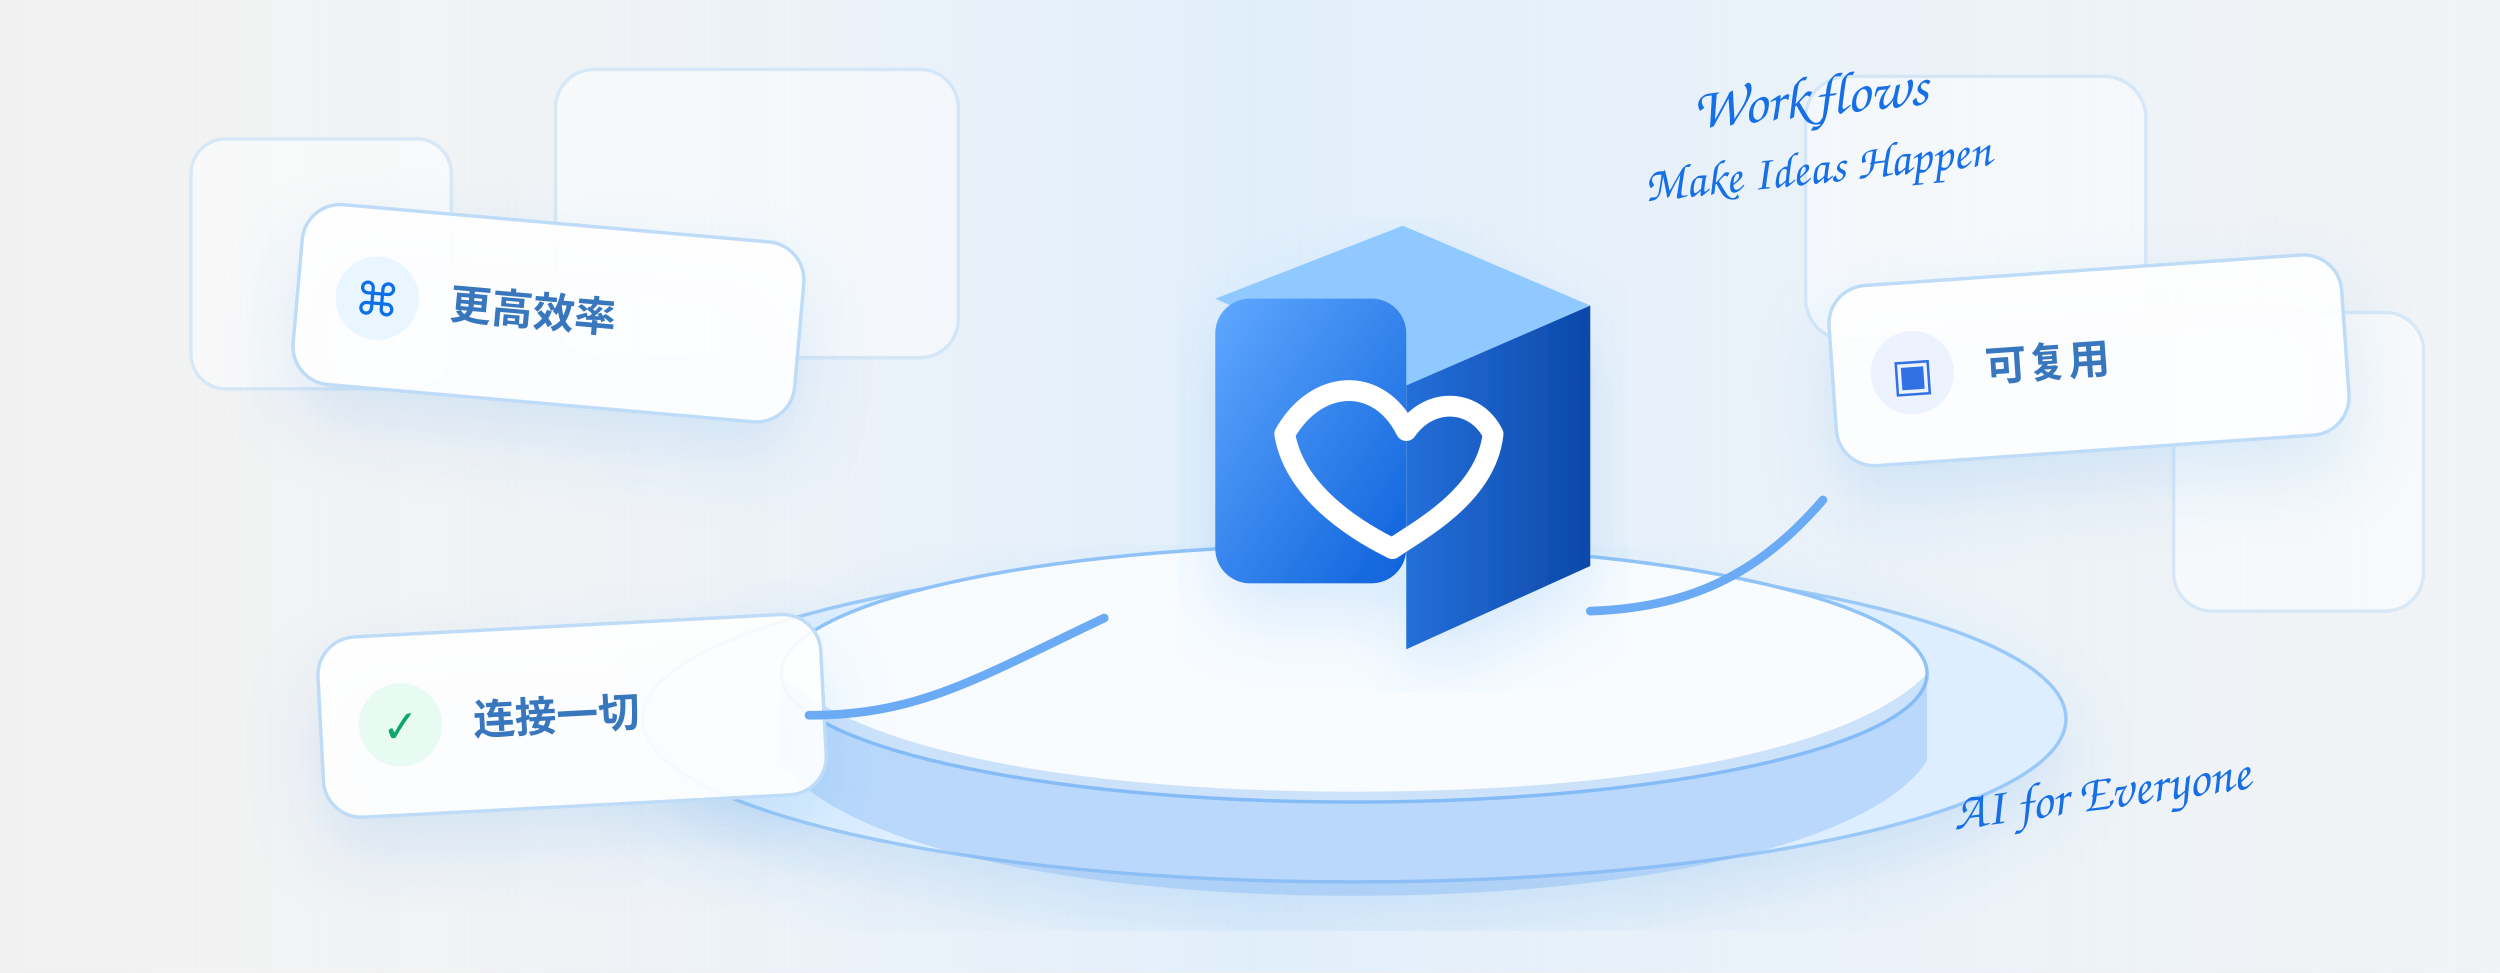
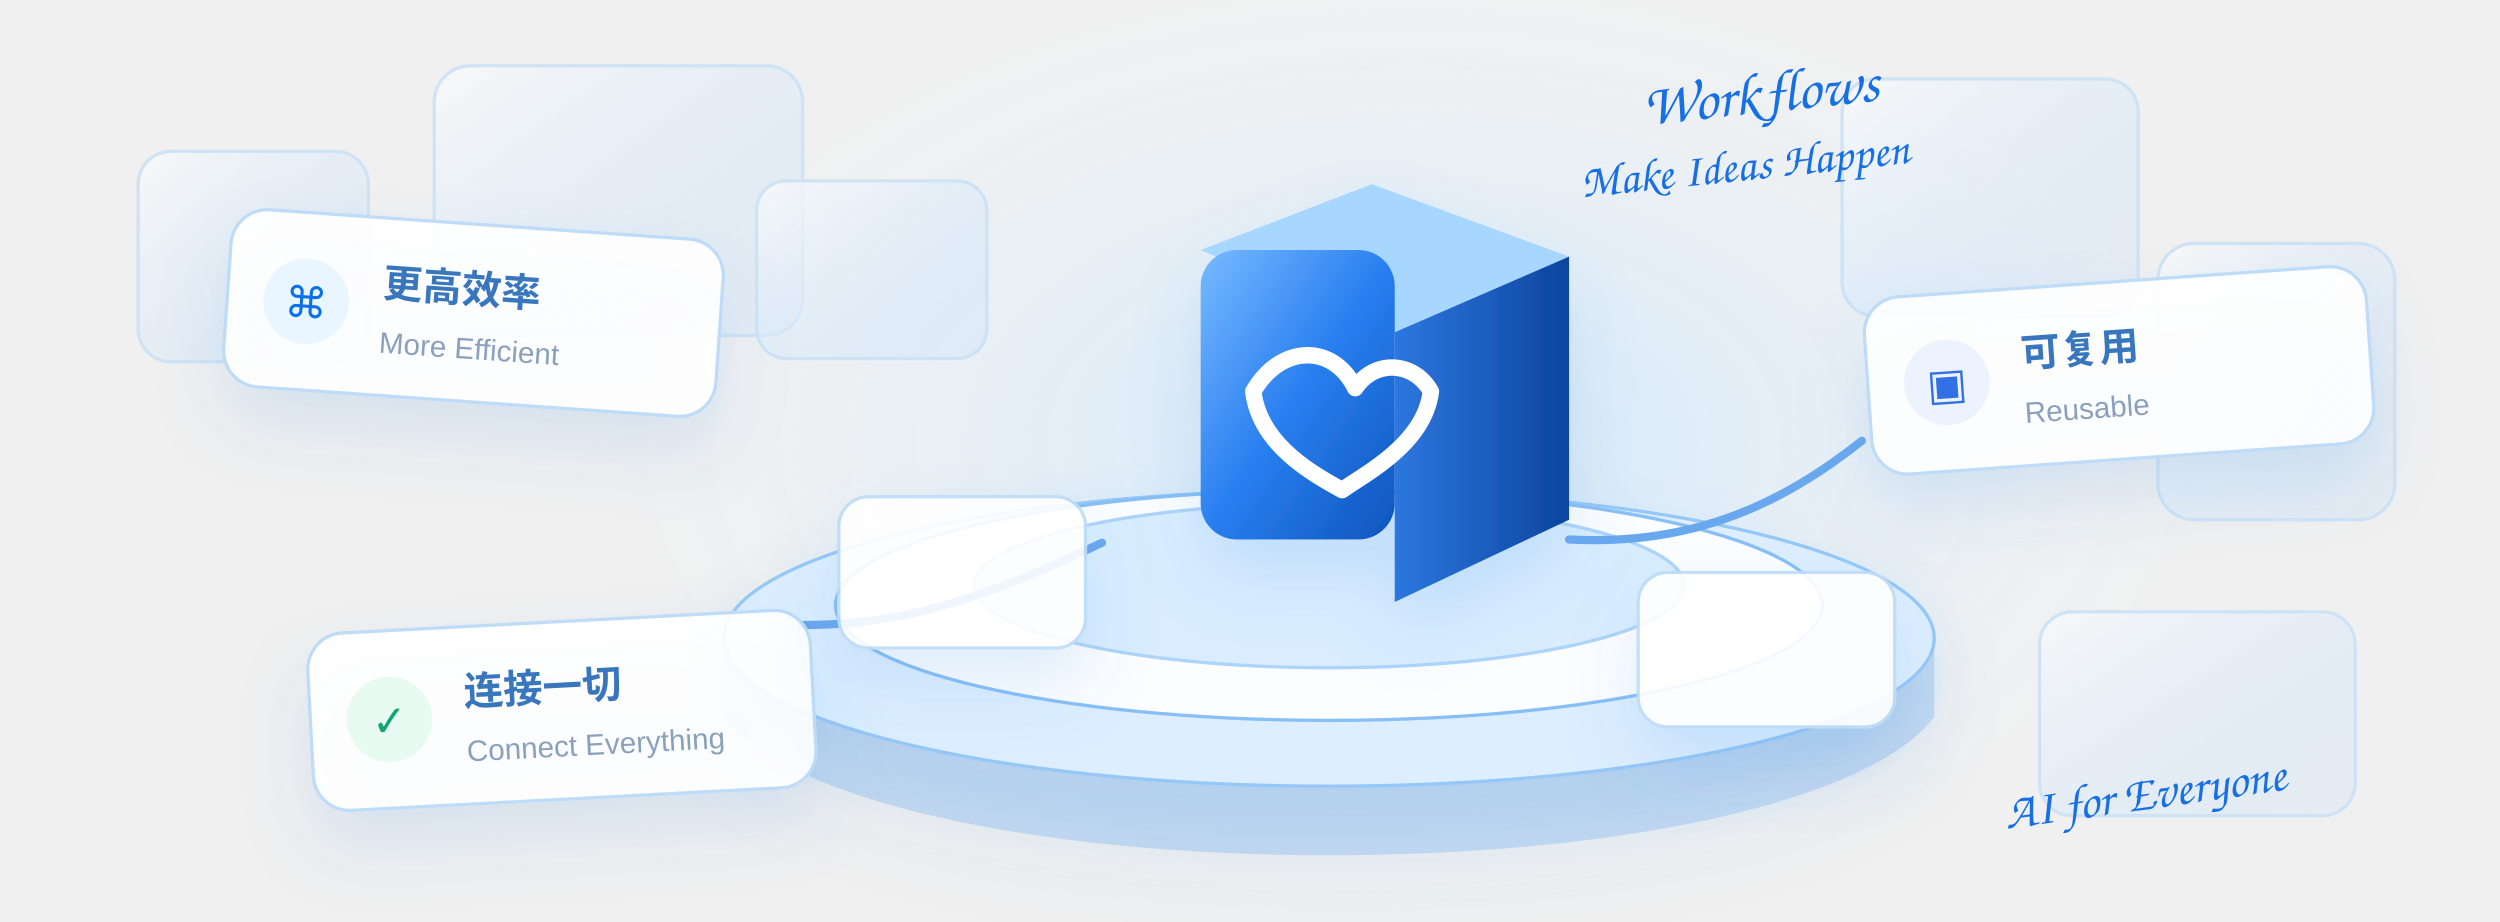
- <svg xmlns="http://www.w3.org/2000/svg" viewBox="0 0 720 280">
+ <svg xmlns="http://www.w3.org/2000/svg" viewBox="0 0 760 280">
  <defs>
-     <linearGradient id="bg" x1="0" x2="1">
-       <stop stop-color="#fff" stop-opacity=".08" />
-       <stop offset=".5" stop-color="#dceeff" stop-opacity=".76" />
-       <stop offset="1" stop-color="#f2f9ff" stop-opacity=".35" />
+     <linearGradient id="glass" x1="0" y1="0" x2="1" y2="1">
+       <stop stop-color="#fff" stop-opacity=".9" />
+       <stop offset="1" stop-color="#9fcfff" stop-opacity=".2" />
    </linearGradient>
-     <linearGradient id="f" x1="0" y1="0" x2="1" y2="1">
-       <stop stop-color="#5fa8ff" />
-       <stop offset="1" stop-color="#0d61db" />
+     <linearGradient id="cube" x1="0" y1="0" x2="1" y2="1">
+       <stop stop-color="#78baff" />
+       <stop offset=".5" stop-color="#297ff0" />
+       <stop offset="1" stop-color="#0e55bd" />
    </linearGradient>
-     <linearGradient id="s" x1="0" x2="1">
-       <stop stop-color="#246fda" />
-       <stop offset="1" stop-color="#0c48a9" />
+     <linearGradient id="side" x1="0" x2="1">
+       <stop stop-color="#2d77df" />
+       <stop offset="1" stop-color="#0c459f" />
    </linearGradient>
-     <filter id="sh">
-       <feDropShadow dx="0" dy="10" stdDeviation="10" flood-color="#4f9de9" flood-opacity=".18" />
+     <radialGradient id="glow">
+       <stop stop-color="#c5e5ff" stop-opacity=".8" />
+       <stop offset="1" stop-color="#e8f5ff" stop-opacity="0" />
+     </radialGradient>
+     <filter id="sh" x="-35%" y="-35%" width="170%" height="190%">
+       <feDropShadow dx="0" dy="11" stdDeviation="10" flood-color="#4f96df" flood-opacity=".17" />
    </filter>
  </defs>
-   <rect width="720" height="280" fill="url(#bg)" />
-   <g opacity=".46" fill="#fff" stroke="#b9daf7">
-     <rect x="55" y="40" width="75" height="72" rx="10" />
-     <rect x="160" y="20" width="116" height="83" rx="11" />
-     <rect x="520" y="22" width="98" height="76" rx="12" />
-     <rect x="626" y="90" width="72" height="86" rx="11" />
+   <ellipse cx="430" cy="135" rx="245" ry="145" fill="url(#glow)" />
+   <g opacity=".6" fill="url(#glass)" stroke="#b9daf7">
+     <rect x="42" y="46" width="70" height="64" rx="10" />
+     <rect x="132" y="20" width="112" height="82" rx="11" />
+     <rect x="230" y="55" width="70" height="54" rx="9" />
+     <rect x="560" y="24" width="90" height="72" rx="10" />
+     <rect x="656" y="74" width="72" height="84" rx="11" />
+     <rect x="620" y="186" width="96" height="62" rx="10" />
  </g>
  <g filter="url(#sh)">
-     <ellipse cx="390" cy="207" rx="205" ry="47" fill="#dceeff" stroke="#9bc9f7" />
-     <ellipse cx="390" cy="194" rx="165" ry="37" fill="#f8fcff" stroke="#8fc3f8" />
-     <path d="M225 194v25c15 24 83 39 165 39s150-15 165-39v-25c-20 21-81 34-165 34s-145-13-165-34z" fill="#6faaf2" opacity=".32" />
+     <path d="M220 194v24c19 25 93 42 184 42s165-17 184-42v-24c-23 22-92 36-184 36s-161-14-184-36z" fill="#69a8ed" opacity=".31" />
+     <ellipse cx="404" cy="194" rx="184" ry="45" fill="#dceeff" stroke="#96c8f7" />
+     <ellipse cx="404" cy="184" rx="150" ry="35" fill="#fbfdff" stroke="#87bff6" />
+     <ellipse cx="404" cy="178" rx="108" ry="25" fill="#d9edff" stroke="#add4fa" />
  </g>
  <g filter="url(#sh)">
-     <polygon points="350,86 404,65 458,88 405,111" fill="#8fc9ff" />
-     <rect x="350" y="86" width="55" height="82" rx="10" fill="url(#f)" />
-     <polygon points="405,111 458,88 458,163 405,187" fill="url(#s)" />
-     <path d="M370 125c9-16 27-17 35-1 7-10 20-9 25 1-2 18-22 28-29 33-8-4-28-15-31-33z" fill="none" stroke="#fff" stroke-width="6" stroke-linecap="round" stroke-linejoin="round" />
+     <polygon points="365,76 417,56 477,78 424,101" fill="#a7d6ff" />
+     <rect x="365" y="76" width="59" height="88" rx="11" fill="url(#cube)" />
+     <polygon points="424,101 477,78 477,158 424,183" fill="url(#side)" />
+     <path d="M381 119c8-14 24-15 31-1 6-9 18-8 23 1-2 16-20 25-27 30-7-4-25-13-27-30z" fill="none" stroke="#fff" stroke-width="5" stroke-linecap="round" stroke-linejoin="round" />
  </g>
+   <path d="M244 190c31 0 55-8 91-25M477 164c38 2 65-11 89-30" fill="none" stroke="#69a8ef" stroke-width="2.5" stroke-linecap="round" />
  <g font-family="Arial,'Microsoft YaHei',sans-serif" filter="url(#sh)">
-     <g transform="translate(88 58) rotate(5)">
-       <rect width="145" height="52" rx="11" fill="#fff" fill-opacity=".9" stroke="#bedcf7" />
-       <circle cx="23" cy="26" r="12" fill="#eaf6ff" />
-       <text x="23" y="31" text-anchor="middle" fill="#0870ea" font-size="13">⌘</text>
-       <text x="44" y="30" fill="#3976bd" font-size="12" font-weight="700">更高效率</text>
+     <g transform="translate(71 63) rotate(4)">
+       <rect width="150" height="54" rx="11" fill="#fff" fill-opacity=".91" stroke="#bedcf7" />
+       <circle cx="24" cy="27" r="13" fill="#eaf6ff" />
+       <text x="24" y="32" text-anchor="middle" fill="#0870ea" font-size="13">⌘</text>
+       <text x="47" y="24" fill="#3976bd" font-size="12" font-weight="700">更高效率</text>
+       <text x="47" y="41" fill="#8aa0bd" font-size="9">More Efficient</text>
    </g>
-     <g transform="translate(91 184) rotate(-3)">
-       <rect width="145" height="52" rx="11" fill="#fff" fill-opacity=".9" stroke="#bedcf7" />
-       <circle cx="23" cy="26" r="12" fill="#e8fbf2" />
-       <text x="23" y="31" text-anchor="middle" fill="#10a66f" font-size="13">✓</text>
-       <text x="44" y="30" fill="#3976bd" font-size="12" font-weight="700">连接一切</text>
+     <g transform="translate(93 193) rotate(-3)">
+       <rect width="153" height="54" rx="11" fill="#fff" fill-opacity=".91" stroke="#bedcf7" />
+       <circle cx="24" cy="27" r="13" fill="#e8fbf2" />
+       <text x="24" y="32" text-anchor="middle" fill="#10a66f" font-size="13">✓</text>
+       <text x="47" y="24" fill="#3976bd" font-size="12" font-weight="700">连接一切</text>
+       <text x="47" y="41" fill="#8aa0bd" font-size="9">Connect Everything</text>
    </g>
-     <g transform="translate(526 83) rotate(-4)">
-       <rect width="148" height="52" rx="11" fill="#fff" fill-opacity=".9" stroke="#bedcf7" />
-       <circle cx="23" cy="26" r="12" fill="#edf2ff" />
-       <text x="23" y="31" text-anchor="middle" fill="#306fe5" font-size="13">▣</text>
-       <text x="44" y="30" fill="#3976bd" font-size="12" font-weight="700">可复用</text>
+     <g transform="translate(566 91) rotate(-4)">
+       <rect width="153" height="54" rx="11" fill="#fff" fill-opacity=".91" stroke="#bedcf7" />
+       <circle cx="24" cy="27" r="13" fill="#edf2ff" />
+       <text x="24" y="32" text-anchor="middle" fill="#306fe5" font-size="13">▣</text>
+       <text x="47" y="24" fill="#3976bd" font-size="12" font-weight="700">可复用</text>
+       <text x="47" y="41" fill="#8aa0bd" font-size="9">Reusable</text>
    </g>
  </g>
-   <path d="M233 206C265 206 282 195 318 178M458 176c28-1 48-10 67-32" fill="none" stroke="#6baaf4" stroke-width="2.5" stroke-linecap="round" />
+   <g opacity=".9" fill="#fff" stroke="#bedcf7" filter="url(#sh)">
+     <rect x="255" y="151" width="75" height="46" rx="9" />
+     <rect x="498" y="174" width="78" height="47" rx="9" />
+   </g>
  <g font-family="'Segoe Print','Comic Sans MS',cursive" fill="#176fe6" font-style="italic">
-     <text x="488" y="37" font-size="17" transform="rotate(-6 488 37)">Workflows</text>
-     <text x="474" y="58" font-size="14" transform="rotate(-6 474 58)">Make Ideas Happen</text>
-     <text x="563" y="239" font-size="15" transform="rotate(-8 563 239)">AI for Everyone</text>
+     <text x="500" y="38" font-size="18" transform="rotate(-6 500 38)">Workflows</text>
+     <text x="481" y="60" font-size="14" transform="rotate(-6 481 60)">Make Ideas Happen</text>
+     <text x="610" y="252" font-size="15" transform="rotate(-8 610 252)">AI for Everyone</text>
  </g>
</svg>
